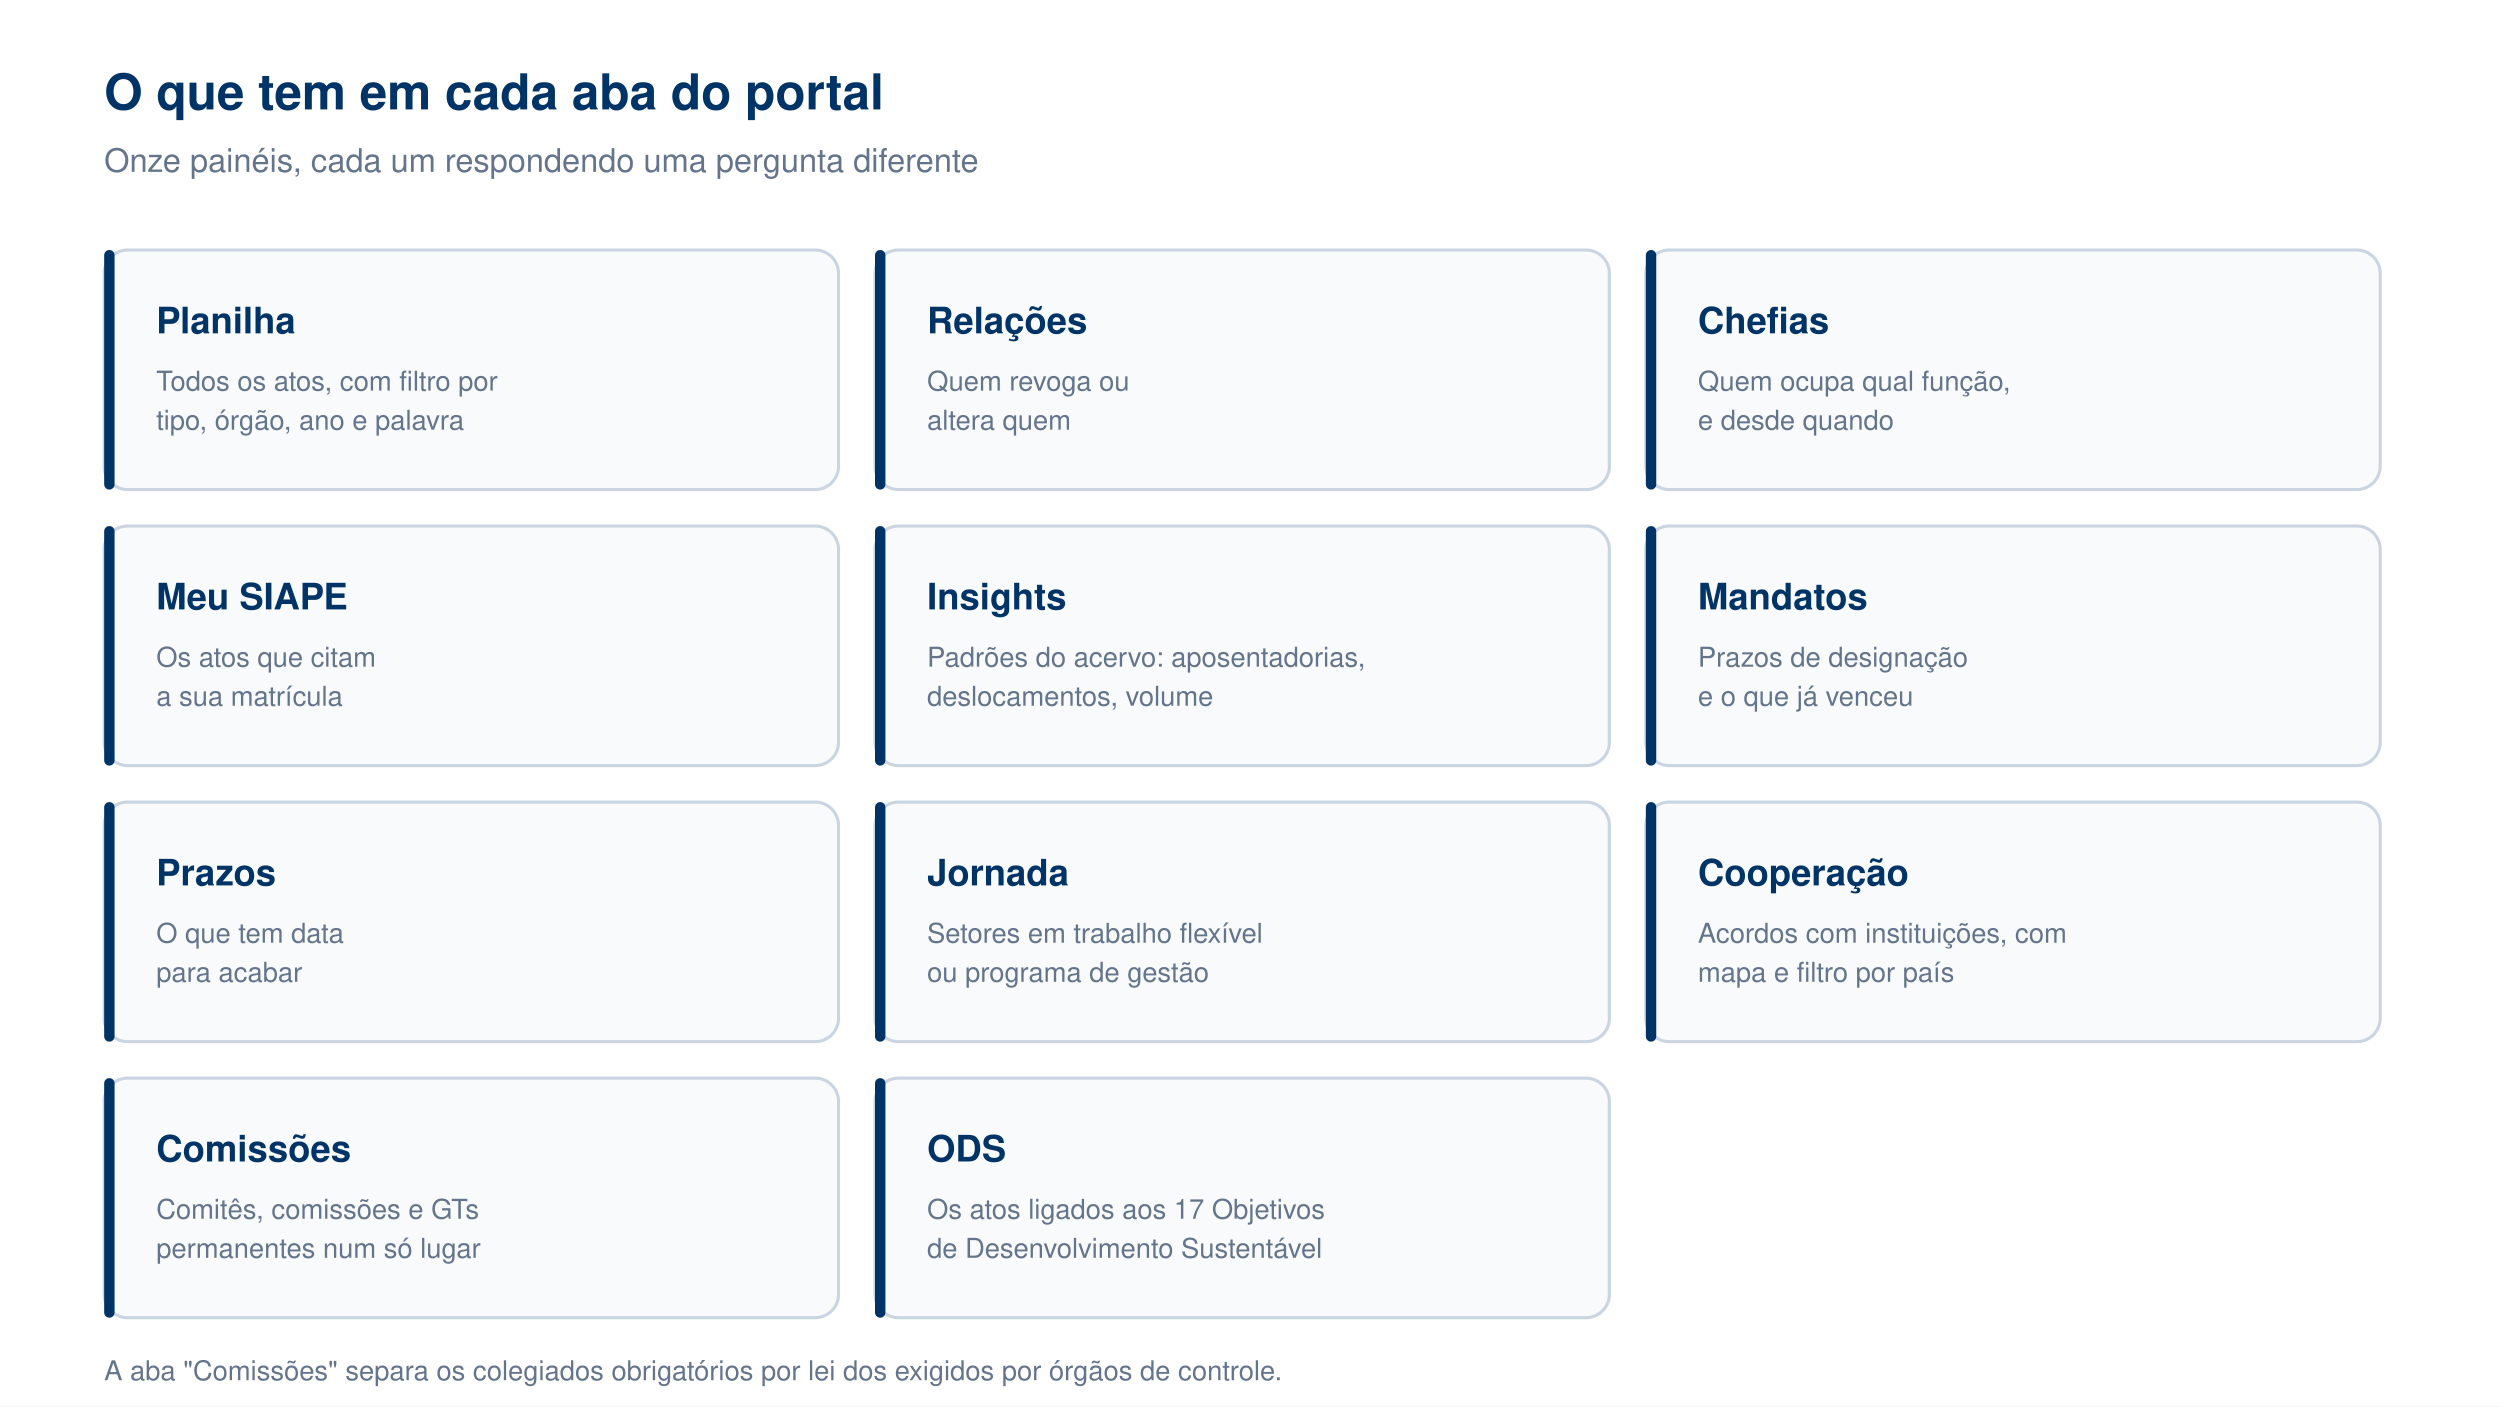
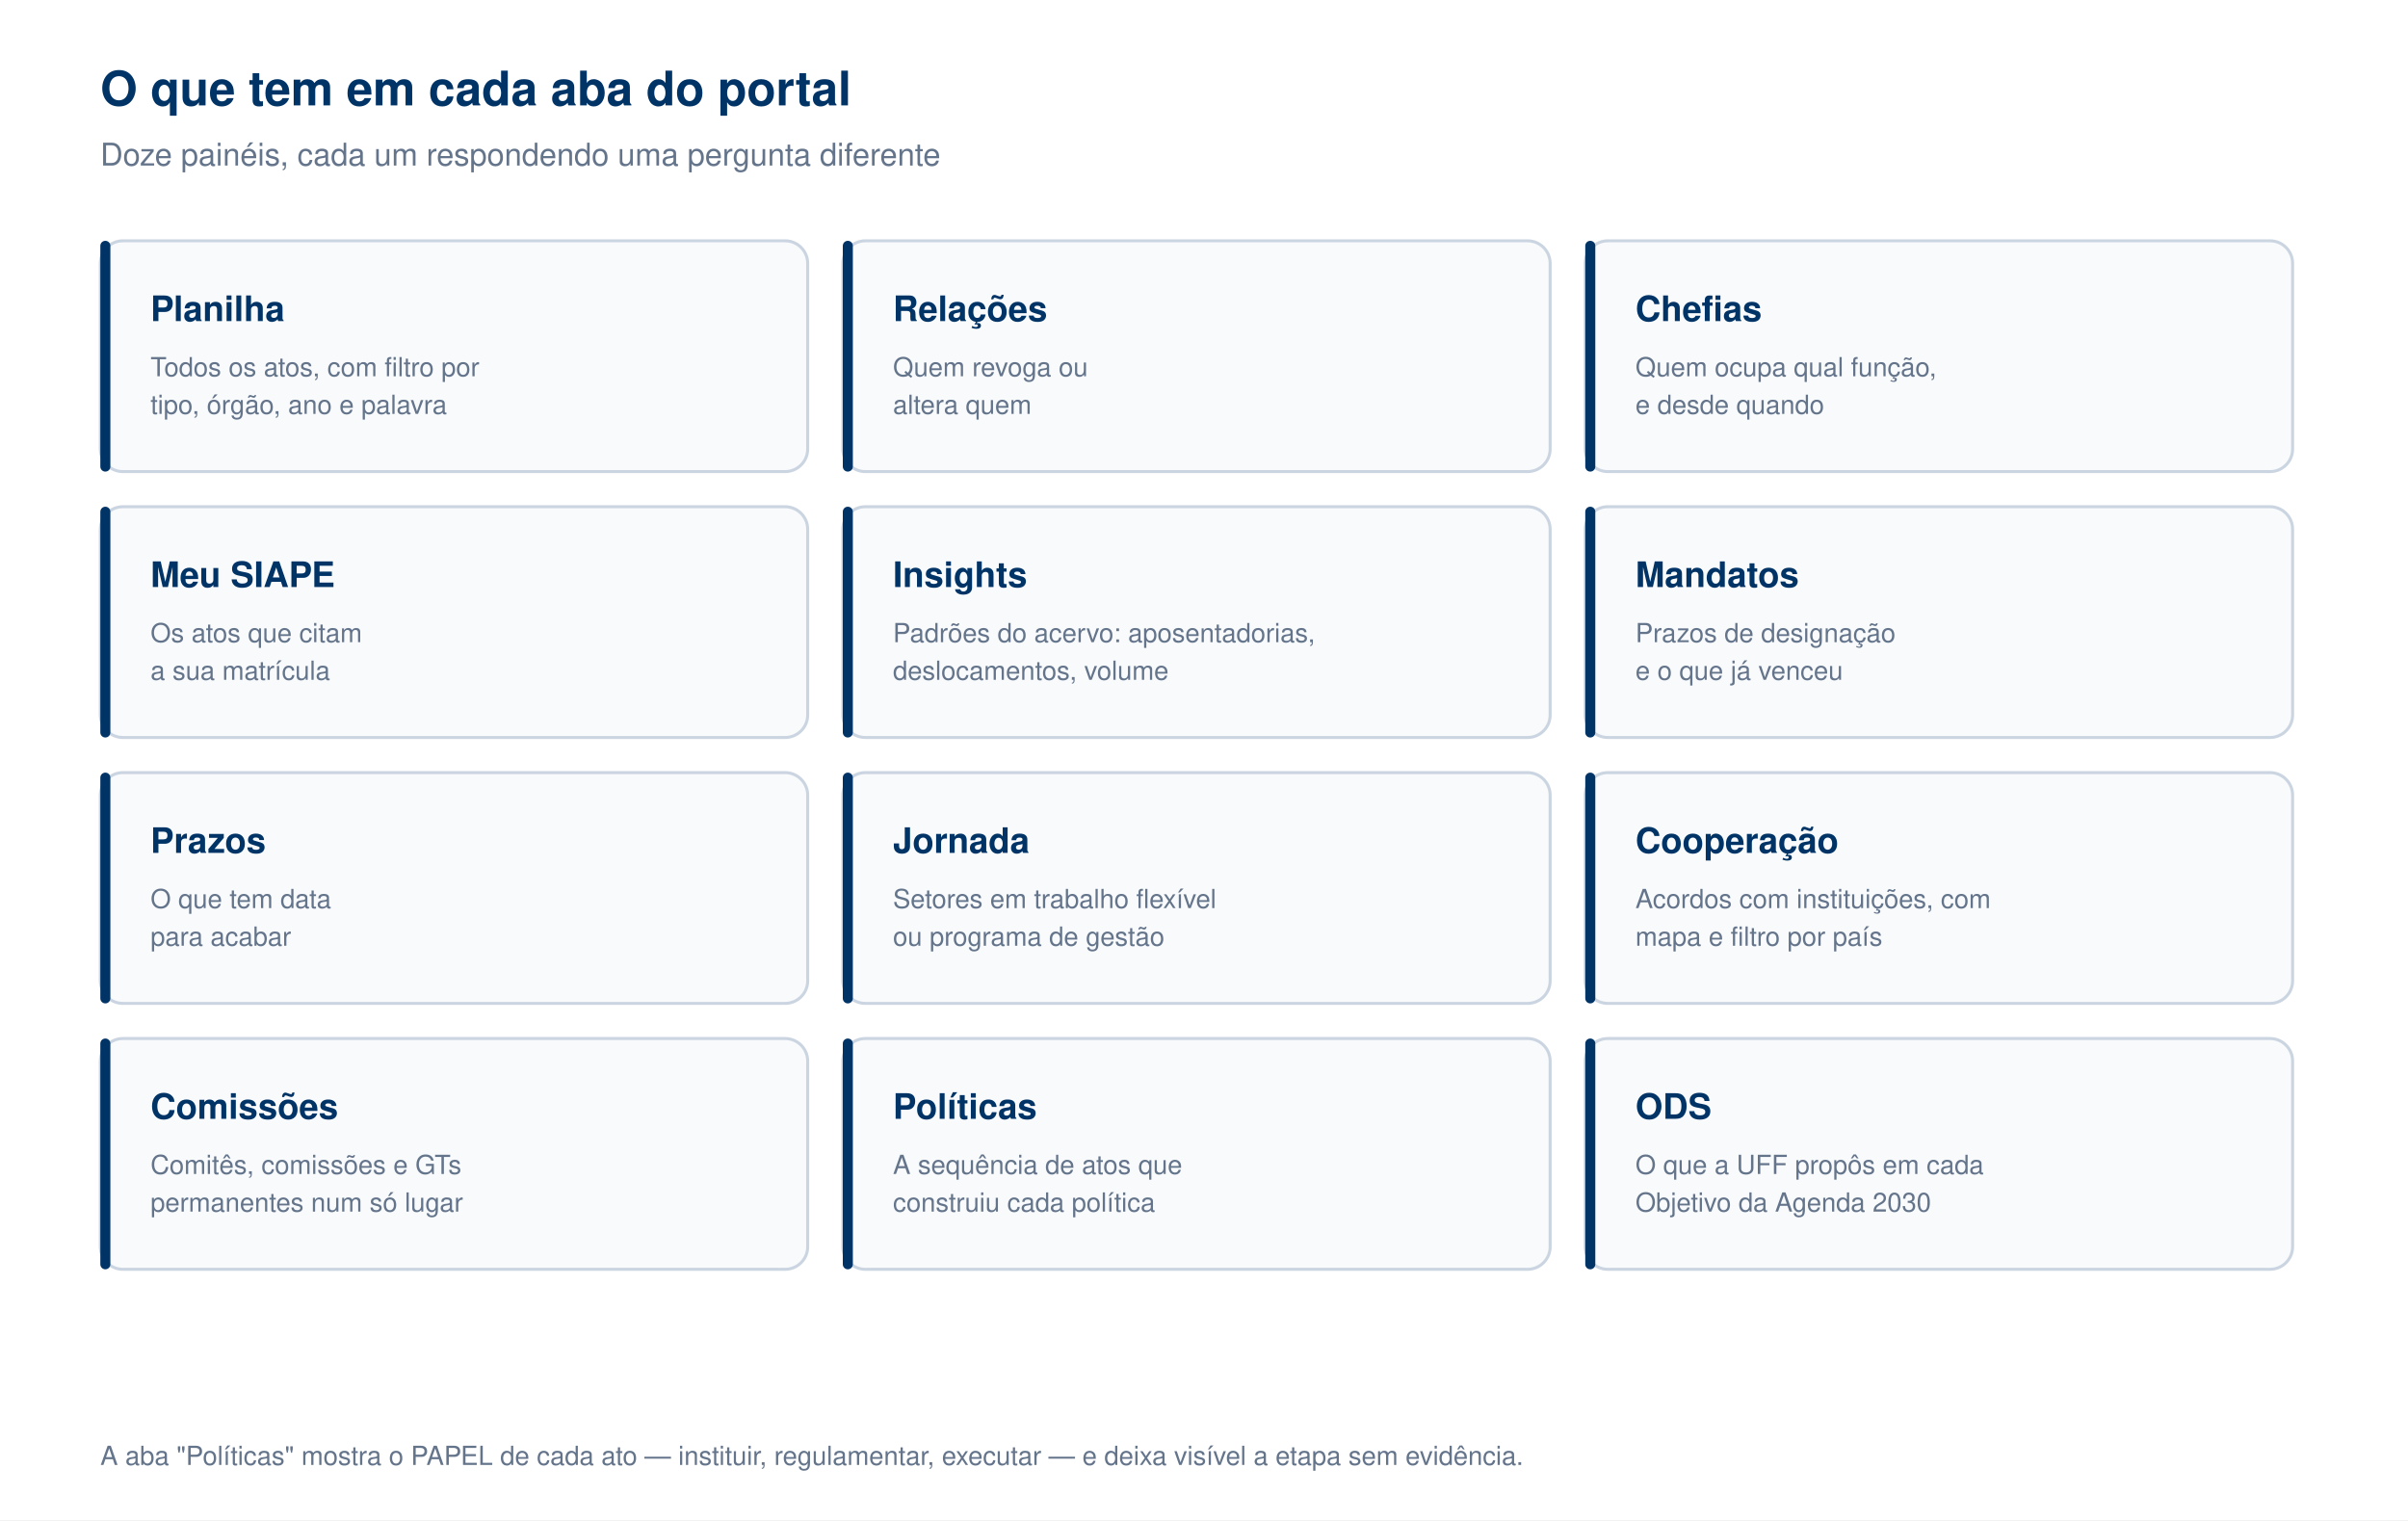
- <svg xmlns="http://www.w3.org/2000/svg" viewBox="0 0 960 540" width="100%" role="img" aria-label="Grade com os onze painéis do portal e uma linha explicando o que cada um faz.">
-   <rect width="960" height="540" fill="#ffffff" />
+ <svg xmlns="http://www.w3.org/2000/svg" viewBox="0 0 960 606" width="100%" role="img" aria-label="Grade com os doze painéis do portal e uma linha explicando o que cada um faz.">
+   <rect width="960" height="606" fill="#ffffff" />
  <text x="40" y="42" font-family="Segoe UI, Helvetica, Arial, sans-serif" font-size="19" fill="#003366" font-weight="700" text-anchor="start">O que tem em cada aba do portal</text>
-   <text x="40" y="66" font-family="Segoe UI, Helvetica, Arial, sans-serif" font-size="12.5" fill="#64748B" font-weight="400" text-anchor="start">Onze painéis, cada um respondendo uma pergunta diferente</text>
+   <text x="40" y="66" font-family="Segoe UI, Helvetica, Arial, sans-serif" font-size="12.5" fill="#64748B" font-weight="400" text-anchor="start">Doze painéis, cada um respondendo uma pergunta diferente</text>
  <rect x="40" y="96" width="282" height="92" rx="9" fill="#F8FAFC" stroke="#CBD5E1" stroke-width="1.2" />
  <rect x="40" y="96" width="4" height="92" rx="2" fill="#003366" />
  <text x="60" y="128" font-family="Segoe UI, Helvetica, Arial, sans-serif" font-size="14" fill="#003366" font-weight="700" text-anchor="start">Planilha</text>
  <text x="60" y="150" font-family="Segoe UI, Helvetica, Arial, sans-serif" font-size="10.5" fill="#64748B" font-weight="400" text-anchor="start">Todos os atos, com filtro por</text>
  <text x="60" y="165" font-family="Segoe UI, Helvetica, Arial, sans-serif" font-size="10.5" fill="#64748B" font-weight="400" text-anchor="start">tipo, órgão, ano e palavra</text>
  <rect x="336" y="96" width="282" height="92" rx="9" fill="#F8FAFC" stroke="#CBD5E1" stroke-width="1.2" />
  <rect x="336" y="96" width="4" height="92" rx="2" fill="#003366" />
  <text x="356" y="128" font-family="Segoe UI, Helvetica, Arial, sans-serif" font-size="14" fill="#003366" font-weight="700" text-anchor="start">Relações</text>
  <text x="356" y="150" font-family="Segoe UI, Helvetica, Arial, sans-serif" font-size="10.5" fill="#64748B" font-weight="400" text-anchor="start">Quem revoga ou</text>
  <text x="356" y="165" font-family="Segoe UI, Helvetica, Arial, sans-serif" font-size="10.5" fill="#64748B" font-weight="400" text-anchor="start">altera quem</text>
  <rect x="632" y="96" width="282" height="92" rx="9" fill="#F8FAFC" stroke="#CBD5E1" stroke-width="1.2" />
  <rect x="632" y="96" width="4" height="92" rx="2" fill="#003366" />
  <text x="652" y="128" font-family="Segoe UI, Helvetica, Arial, sans-serif" font-size="14" fill="#003366" font-weight="700" text-anchor="start">Chefias</text>
  <text x="652" y="150" font-family="Segoe UI, Helvetica, Arial, sans-serif" font-size="10.5" fill="#64748B" font-weight="400" text-anchor="start">Quem ocupa qual função,</text>
  <text x="652" y="165" font-family="Segoe UI, Helvetica, Arial, sans-serif" font-size="10.5" fill="#64748B" font-weight="400" text-anchor="start">e desde quando</text>
  <rect x="40" y="202" width="282" height="92" rx="9" fill="#F8FAFC" stroke="#CBD5E1" stroke-width="1.2" />
  <rect x="40" y="202" width="4" height="92" rx="2" fill="#003366" />
  <text x="60" y="234" font-family="Segoe UI, Helvetica, Arial, sans-serif" font-size="14" fill="#003366" font-weight="700" text-anchor="start">Meu SIAPE</text>
  <text x="60" y="256" font-family="Segoe UI, Helvetica, Arial, sans-serif" font-size="10.5" fill="#64748B" font-weight="400" text-anchor="start">Os atos que citam</text>
  <text x="60" y="271" font-family="Segoe UI, Helvetica, Arial, sans-serif" font-size="10.5" fill="#64748B" font-weight="400" text-anchor="start">a sua matrícula</text>
  <rect x="336" y="202" width="282" height="92" rx="9" fill="#F8FAFC" stroke="#CBD5E1" stroke-width="1.2" />
  <rect x="336" y="202" width="4" height="92" rx="2" fill="#003366" />
  <text x="356" y="234" font-family="Segoe UI, Helvetica, Arial, sans-serif" font-size="14" fill="#003366" font-weight="700" text-anchor="start">Insights</text>
  <text x="356" y="256" font-family="Segoe UI, Helvetica, Arial, sans-serif" font-size="10.5" fill="#64748B" font-weight="400" text-anchor="start">Padrões do acervo: aposentadorias,</text>
  <text x="356" y="271" font-family="Segoe UI, Helvetica, Arial, sans-serif" font-size="10.5" fill="#64748B" font-weight="400" text-anchor="start">deslocamentos, volume</text>
  <rect x="632" y="202" width="282" height="92" rx="9" fill="#F8FAFC" stroke="#CBD5E1" stroke-width="1.2" />
  <rect x="632" y="202" width="4" height="92" rx="2" fill="#003366" />
  <text x="652" y="234" font-family="Segoe UI, Helvetica, Arial, sans-serif" font-size="14" fill="#003366" font-weight="700" text-anchor="start">Mandatos</text>
  <text x="652" y="256" font-family="Segoe UI, Helvetica, Arial, sans-serif" font-size="10.5" fill="#64748B" font-weight="400" text-anchor="start">Prazos de designação</text>
  <text x="652" y="271" font-family="Segoe UI, Helvetica, Arial, sans-serif" font-size="10.5" fill="#64748B" font-weight="400" text-anchor="start">e o que já venceu</text>
  <rect x="40" y="308" width="282" height="92" rx="9" fill="#F8FAFC" stroke="#CBD5E1" stroke-width="1.2" />
  <rect x="40" y="308" width="4" height="92" rx="2" fill="#003366" />
  <text x="60" y="340" font-family="Segoe UI, Helvetica, Arial, sans-serif" font-size="14" fill="#003366" font-weight="700" text-anchor="start">Prazos</text>
  <text x="60" y="362" font-family="Segoe UI, Helvetica, Arial, sans-serif" font-size="10.5" fill="#64748B" font-weight="400" text-anchor="start">O que tem data</text>
  <text x="60" y="377" font-family="Segoe UI, Helvetica, Arial, sans-serif" font-size="10.5" fill="#64748B" font-weight="400" text-anchor="start">para acabar</text>
  <rect x="336" y="308" width="282" height="92" rx="9" fill="#F8FAFC" stroke="#CBD5E1" stroke-width="1.2" />
  <rect x="336" y="308" width="4" height="92" rx="2" fill="#003366" />
  <text x="356" y="340" font-family="Segoe UI, Helvetica, Arial, sans-serif" font-size="14" fill="#003366" font-weight="700" text-anchor="start">Jornada</text>
  <text x="356" y="362" font-family="Segoe UI, Helvetica, Arial, sans-serif" font-size="10.5" fill="#64748B" font-weight="400" text-anchor="start">Setores em trabalho flexível</text>
  <text x="356" y="377" font-family="Segoe UI, Helvetica, Arial, sans-serif" font-size="10.5" fill="#64748B" font-weight="400" text-anchor="start">ou programa de gestão</text>
  <rect x="632" y="308" width="282" height="92" rx="9" fill="#F8FAFC" stroke="#CBD5E1" stroke-width="1.2" />
  <rect x="632" y="308" width="4" height="92" rx="2" fill="#003366" />
  <text x="652" y="340" font-family="Segoe UI, Helvetica, Arial, sans-serif" font-size="14" fill="#003366" font-weight="700" text-anchor="start">Cooperação</text>
  <text x="652" y="362" font-family="Segoe UI, Helvetica, Arial, sans-serif" font-size="10.5" fill="#64748B" font-weight="400" text-anchor="start">Acordos com instituições, com</text>
  <text x="652" y="377" font-family="Segoe UI, Helvetica, Arial, sans-serif" font-size="10.5" fill="#64748B" font-weight="400" text-anchor="start">mapa e filtro por país</text>
  <rect x="40" y="414" width="282" height="92" rx="9" fill="#F8FAFC" stroke="#CBD5E1" stroke-width="1.2" />
  <rect x="40" y="414" width="4" height="92" rx="2" fill="#003366" />
  <text x="60" y="446" font-family="Segoe UI, Helvetica, Arial, sans-serif" font-size="14" fill="#003366" font-weight="700" text-anchor="start">Comissões</text>
  <text x="60" y="468" font-family="Segoe UI, Helvetica, Arial, sans-serif" font-size="10.5" fill="#64748B" font-weight="400" text-anchor="start">Comitês, comissões e GTs</text>
  <text x="60" y="483" font-family="Segoe UI, Helvetica, Arial, sans-serif" font-size="10.5" fill="#64748B" font-weight="400" text-anchor="start">permanentes num só lugar</text>
-   <text x="40" y="530" font-family="Segoe UI, Helvetica, Arial, sans-serif" font-size="10.5" fill="#64748B" font-weight="400" text-anchor="start">A aba "Comissões" separa os colegiados obrigatórios por lei dos exigidos por órgãos de controle.</text>
  <rect x="336" y="414" width="282" height="92" rx="9" fill="#F8FAFC" stroke="#CBD5E1" stroke-width="1.2" />
  <rect x="336" y="414" width="4" height="92" rx="2" fill="#003366" />
-   <text x="356" y="446" font-family="Segoe UI, Helvetica, Arial, sans-serif" font-size="14" fill="#003366" font-weight="700" text-anchor="start">ODS</text>
-   <text x="356" y="468" font-family="Segoe UI, Helvetica, Arial, sans-serif" font-size="10.5" fill="#64748B" font-weight="400" text-anchor="start">Os atos ligados aos 17 Objetivos</text>
-   <text x="356" y="483" font-family="Segoe UI, Helvetica, Arial, sans-serif" font-size="10.5" fill="#64748B" font-weight="400" text-anchor="start">de Desenvolvimento Sustentável</text>
+   <text x="356" y="446" font-family="Segoe UI, Helvetica, Arial, sans-serif" font-size="14" fill="#003366" font-weight="700" text-anchor="start">Políticas</text>
+   <text x="356" y="468" font-family="Segoe UI, Helvetica, Arial, sans-serif" font-size="10.5" fill="#64748B" font-weight="400" text-anchor="start">A sequência de atos que</text>
+   <text x="356" y="483" font-family="Segoe UI, Helvetica, Arial, sans-serif" font-size="10.5" fill="#64748B" font-weight="400" text-anchor="start">construiu cada política</text>
+   <rect x="632" y="414" width="282" height="92" rx="9" fill="#F8FAFC" stroke="#CBD5E1" stroke-width="1.2" />
+   <rect x="632" y="414" width="4" height="92" rx="2" fill="#003366" />
+   <text x="652" y="446" font-family="Segoe UI, Helvetica, Arial, sans-serif" font-size="14" fill="#003366" font-weight="700" text-anchor="start">ODS</text>
+   <text x="652" y="468" font-family="Segoe UI, Helvetica, Arial, sans-serif" font-size="10.5" fill="#64748B" font-weight="400" text-anchor="start">O que a UFF propôs em cada</text>
+   <text x="652" y="483" font-family="Segoe UI, Helvetica, Arial, sans-serif" font-size="10.5" fill="#64748B" font-weight="400" text-anchor="start">Objetivo da Agenda 2030</text>
+   <text x="40" y="584" font-family="Segoe UI, Helvetica, Arial, sans-serif" font-size="10.5" fill="#64748B" font-weight="400" text-anchor="start">A aba "Políticas" mostra o PAPEL de cada ato — instituir, regulamentar, executar — e deixa visível a etapa sem evidência.</text>
</svg>
